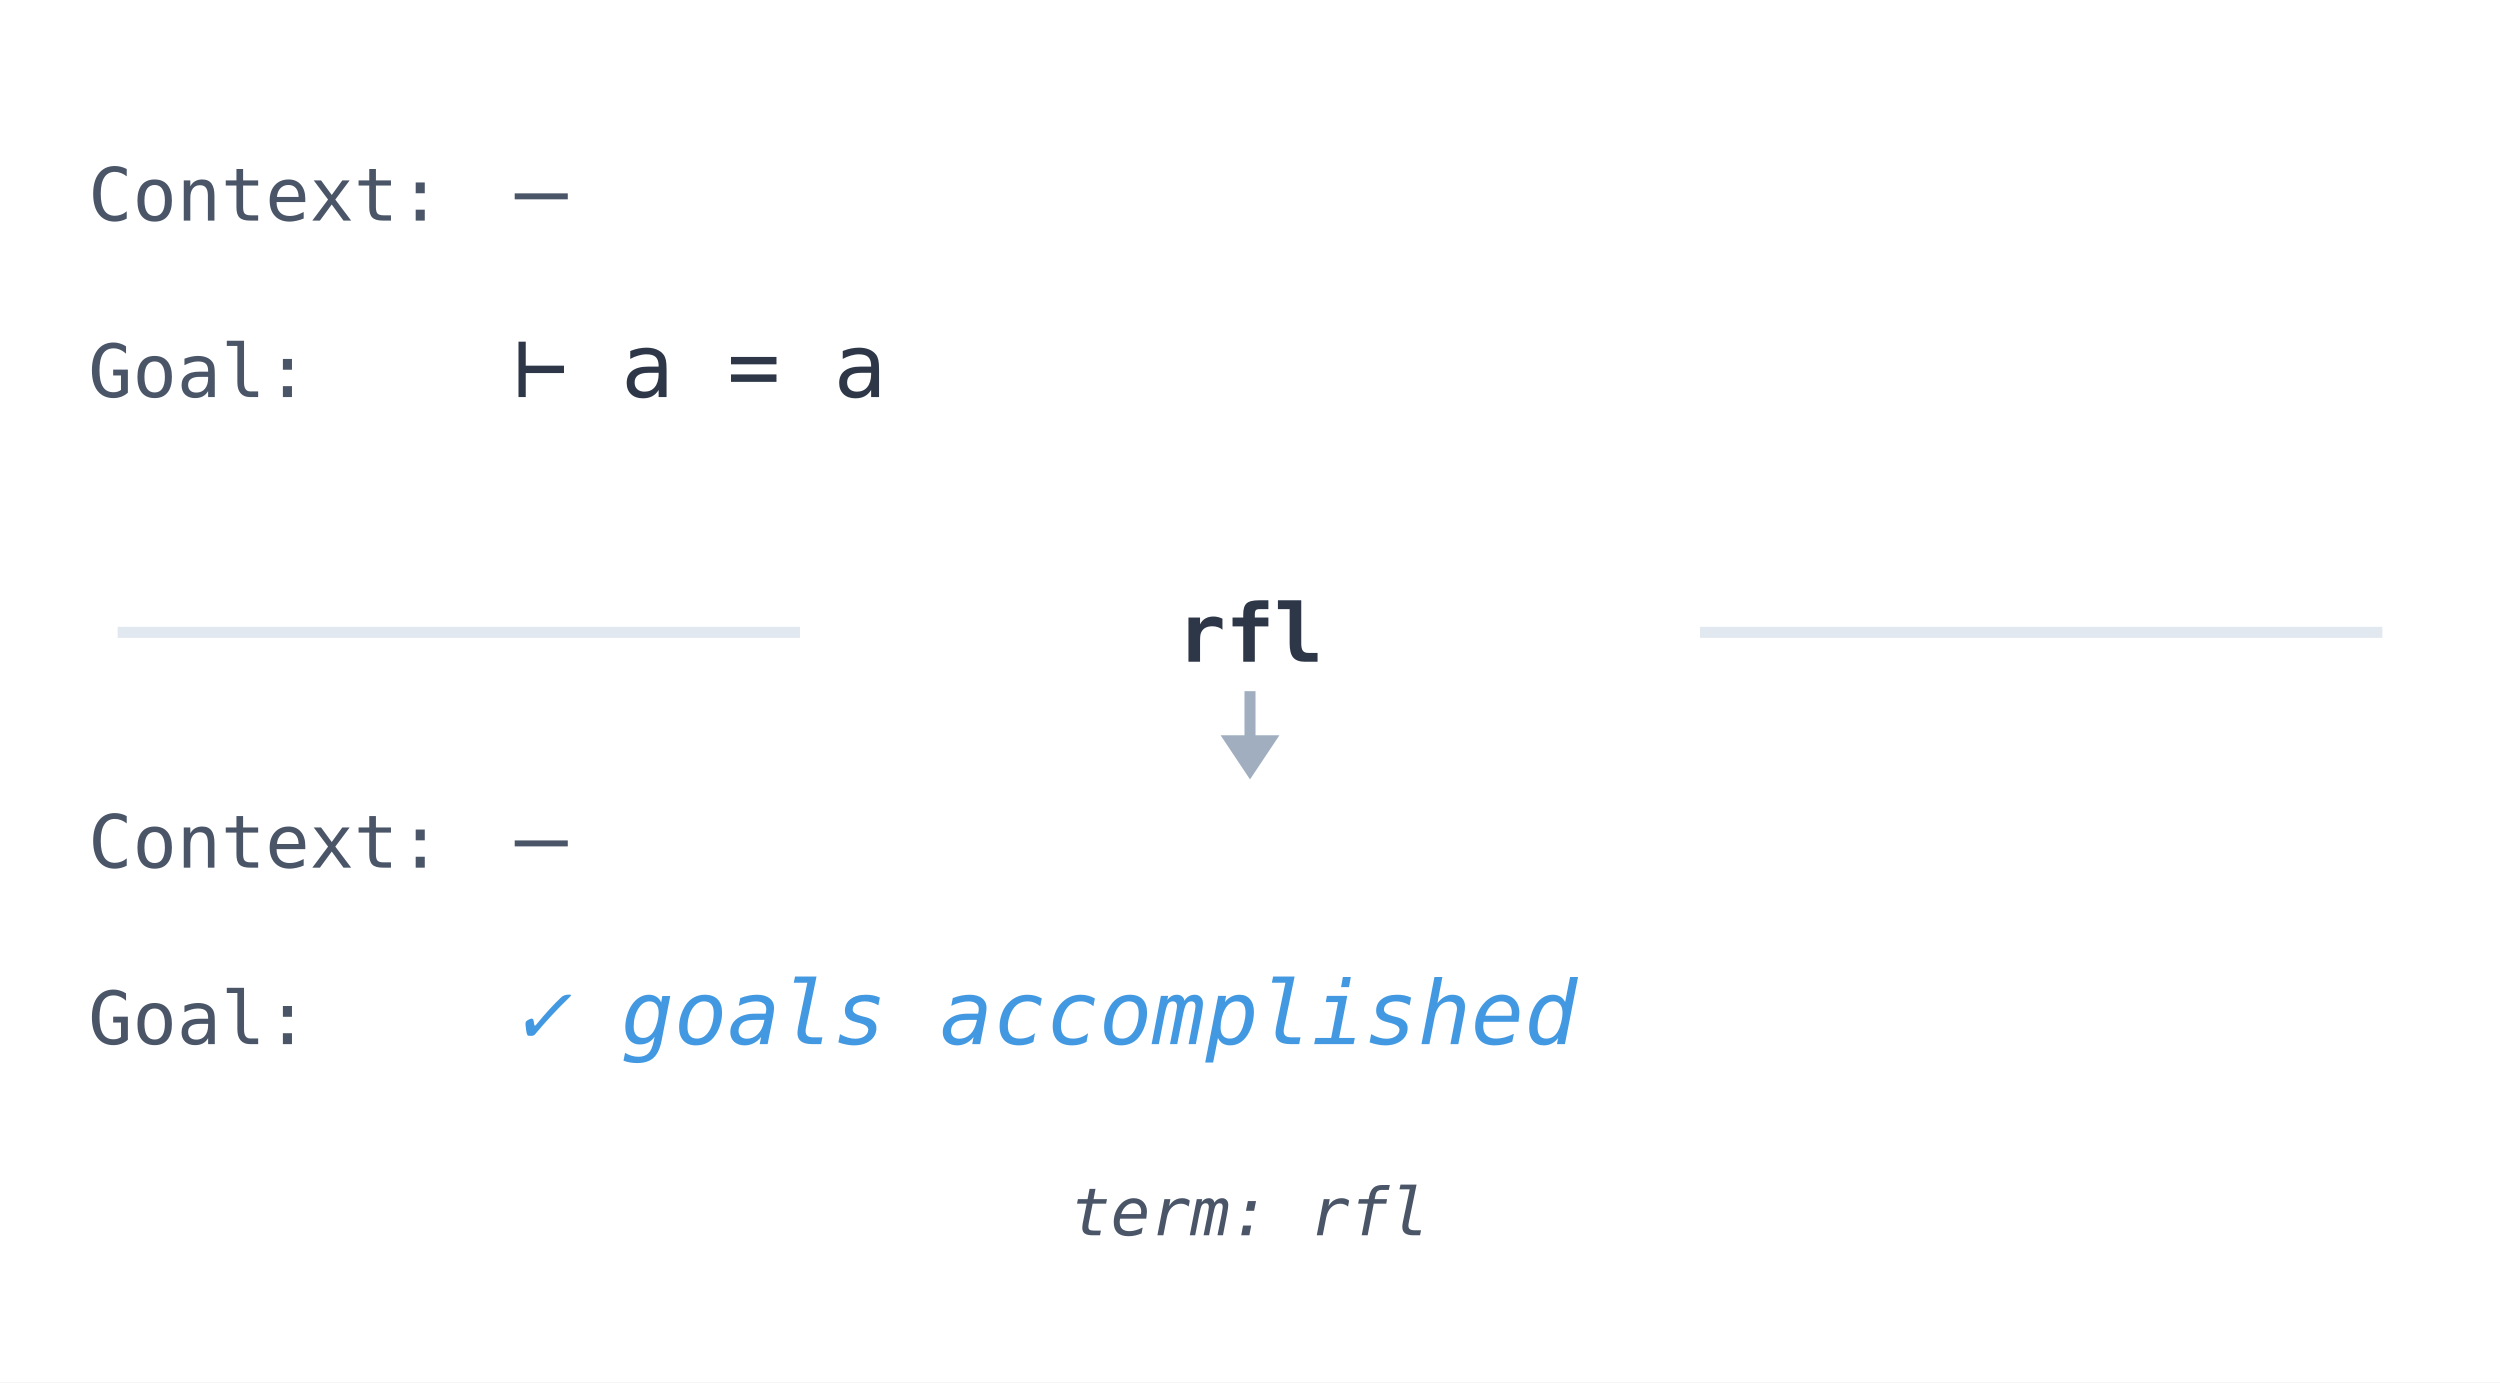
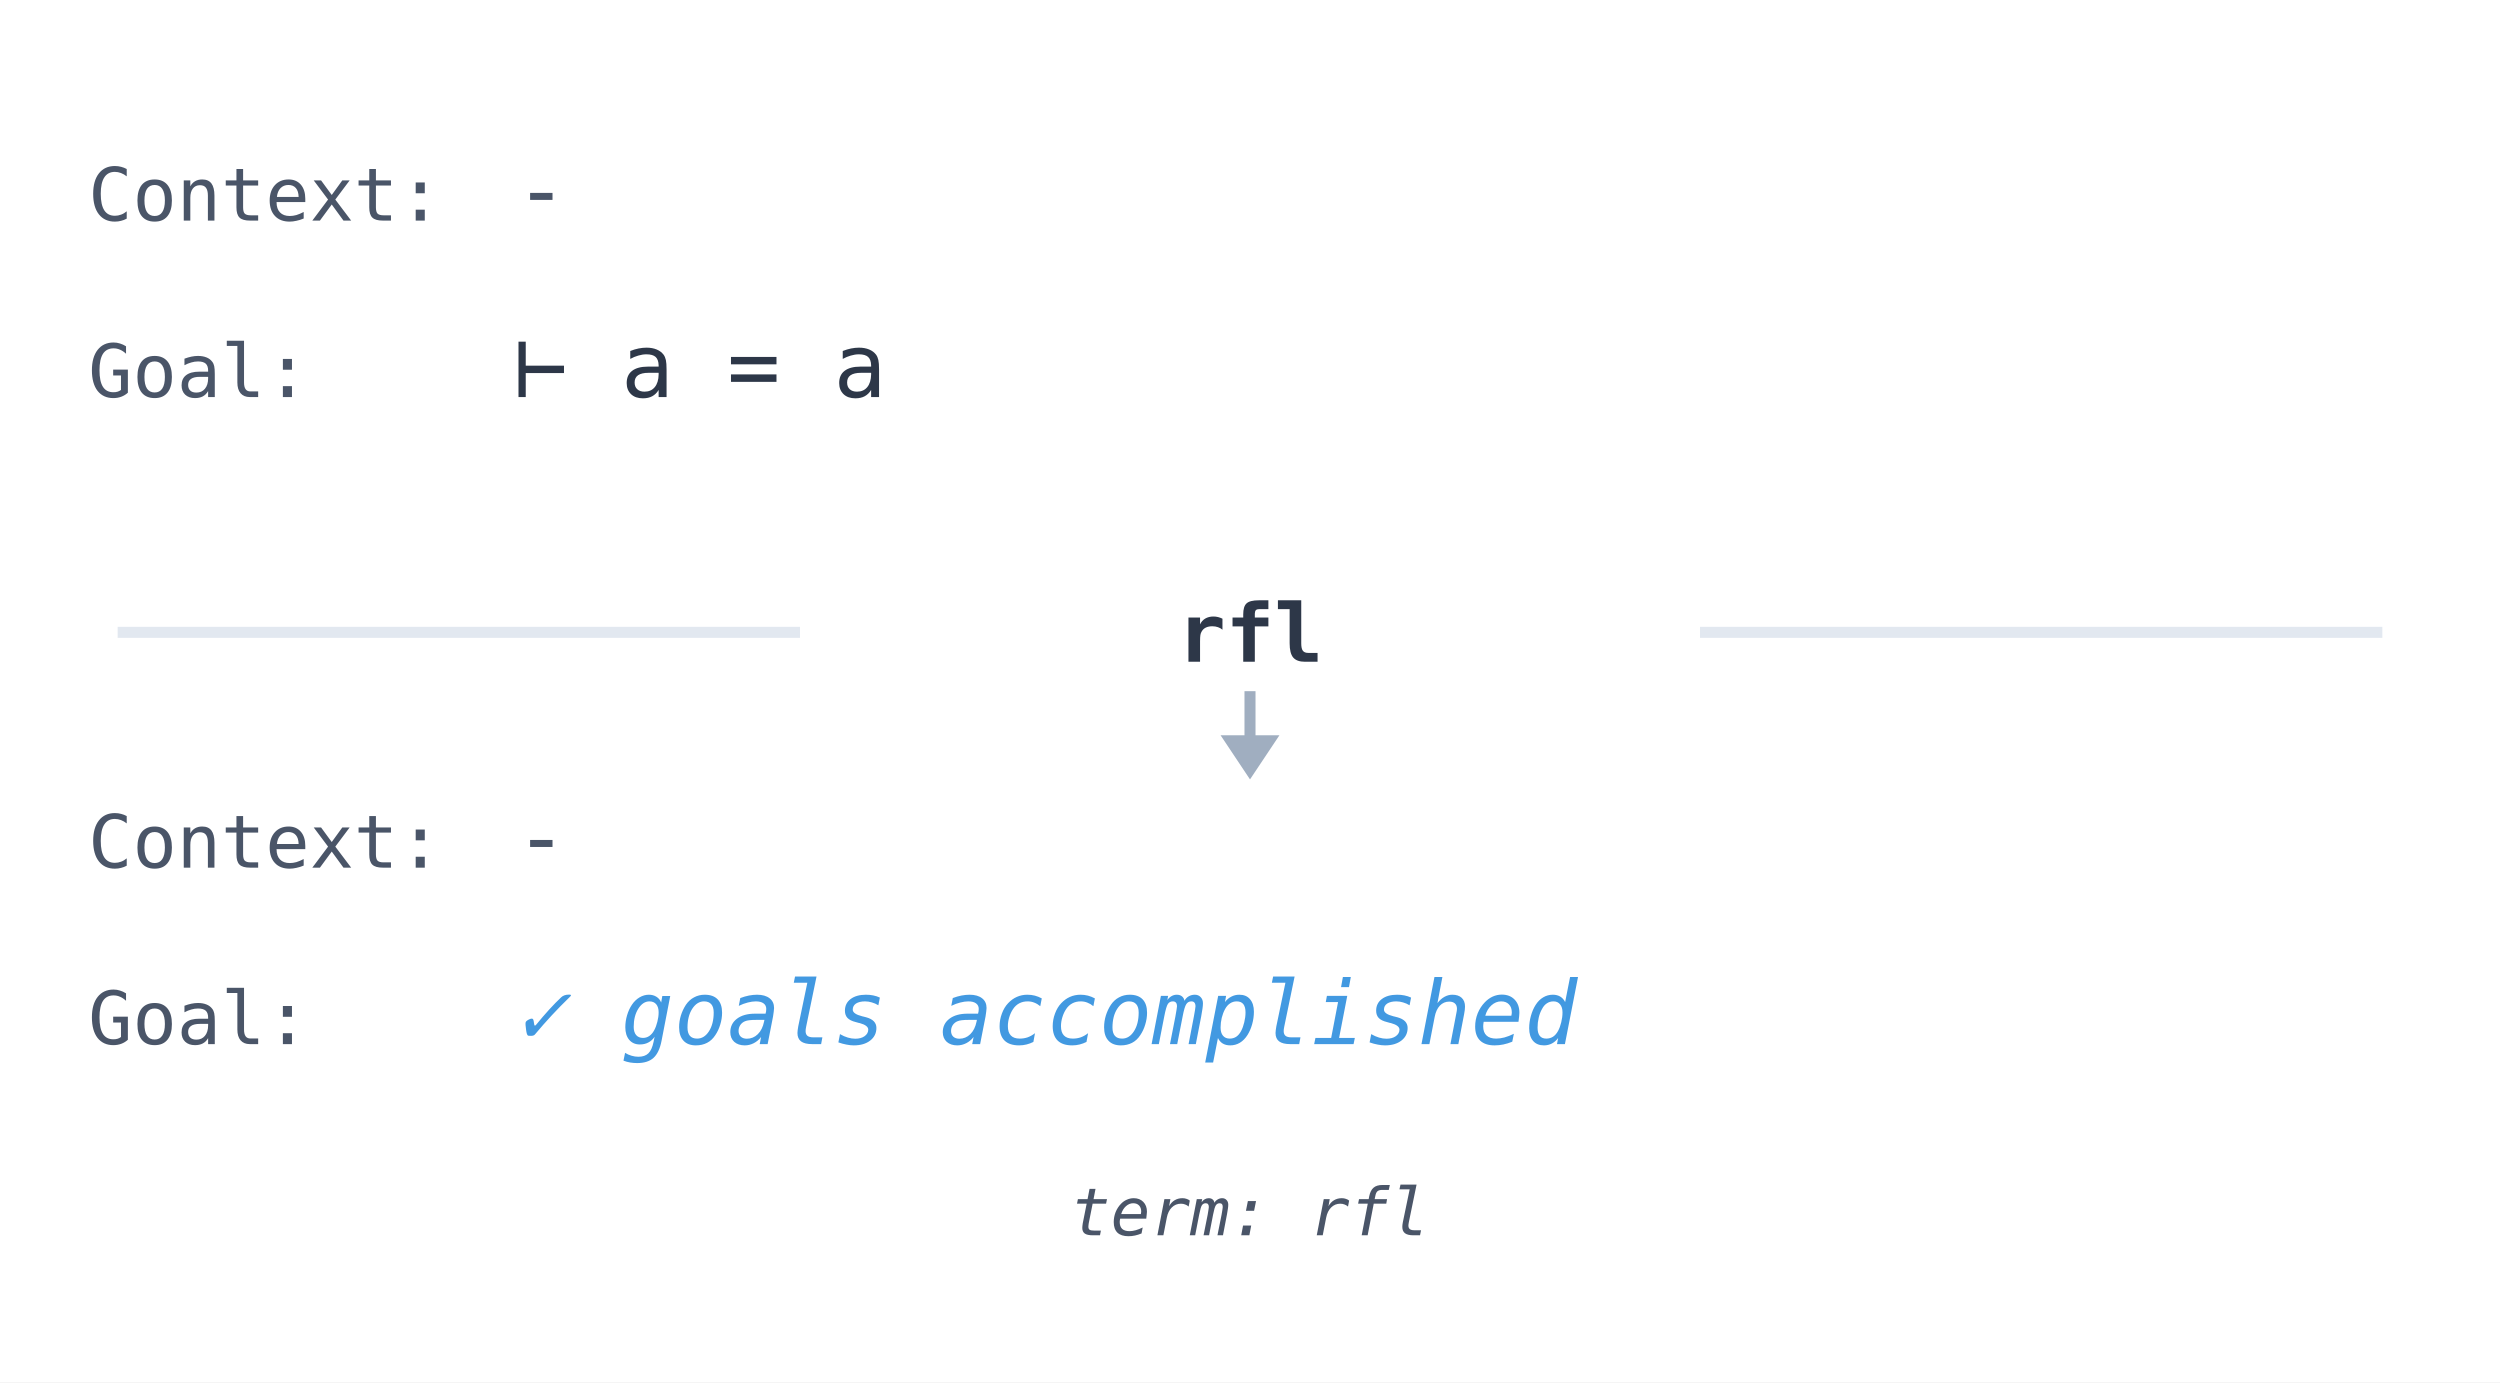
<svg xmlns="http://www.w3.org/2000/svg" viewBox="0 0 340 188">
  <rect width="340" height="188" fill="white" />
  <text x="12" y="30" font-family="Iosevka, Fira Mono, DejaVu Sans Mono, ui-monospace, monospace" font-size="10" fill="#4a5568" text-anchor="start" font-weight="normal" font-style="normal">Context:</text>
-   <text x="70" y="30" font-family="Iosevka, Fira Mono, DejaVu Sans Mono, ui-monospace, monospace" font-size="12" fill="#4a5568" text-anchor="start" font-weight="normal" font-style="normal">—</text>
+   <text x="70" y="30" font-family="Iosevka, Fira Mono, DejaVu Sans Mono, ui-monospace, monospace" font-size="12" fill="#4a5568" text-anchor="start" font-weight="normal" font-style="normal">-</text>
  <text x="12" y="54" font-family="Iosevka, Fira Mono, DejaVu Sans Mono, ui-monospace, monospace" font-size="10" fill="#4a5568" text-anchor="start" font-weight="normal" font-style="normal">Goal:</text>
  <text x="70" y="54" font-family="Iosevka, Fira Mono, DejaVu Sans Mono, ui-monospace, monospace" font-size="12" fill="#2d3748" text-anchor="start" font-weight="normal" font-style="normal">⊢ a = a</text>
  <line x1="16" y1="86.0" x2="108.8" y2="86.0" stroke="#e2e8f0" stroke-width="1.5" />
  <text x="170.0" y="90.0" font-family="Iosevka, Fira Mono, DejaVu Sans Mono, ui-monospace, monospace" font-size="11" fill="#2d3748" text-anchor="middle" font-weight="600" font-style="normal">rfl</text>
  <line x1="231.2" y1="86.0" x2="324" y2="86.0" stroke="#e2e8f0" stroke-width="1.5" />
  <line x1="170.0" y1="94.0" x2="170.0" y2="102.0" stroke="#a0aec0" stroke-width="1.5" />
  <polygon points="166.0,100.0 174.0,100.0 170.0,106.0" fill="#a0aec0" />
  <text x="12" y="118" font-family="Iosevka, Fira Mono, DejaVu Sans Mono, ui-monospace, monospace" font-size="10" fill="#4a5568" text-anchor="start" font-weight="normal" font-style="normal">Context:</text>
-   <text x="70" y="118" font-family="Iosevka, Fira Mono, DejaVu Sans Mono, ui-monospace, monospace" font-size="12" fill="#4a5568" text-anchor="start" font-weight="normal" font-style="normal">—</text>
+   <text x="70" y="118" font-family="Iosevka, Fira Mono, DejaVu Sans Mono, ui-monospace, monospace" font-size="12" fill="#4a5568" text-anchor="start" font-weight="normal" font-style="normal">-</text>
  <text x="12" y="142" font-family="Iosevka, Fira Mono, DejaVu Sans Mono, ui-monospace, monospace" font-size="10" fill="#4a5568" text-anchor="start" font-weight="normal" font-style="normal">Goal:</text>
  <text x="70" y="142" font-family="Iosevka, Fira Mono, DejaVu Sans Mono, ui-monospace, monospace" font-size="12" fill="#4299e1" text-anchor="start" font-weight="normal" font-style="italic">✓ goals accomplished</text>
  <text x="170.0" y="168" font-family="Iosevka, Fira Mono, DejaVu Sans Mono, ui-monospace, monospace" font-size="9" fill="#4a5568" text-anchor="middle" font-weight="normal" font-style="italic">term: rfl</text>
</svg>
